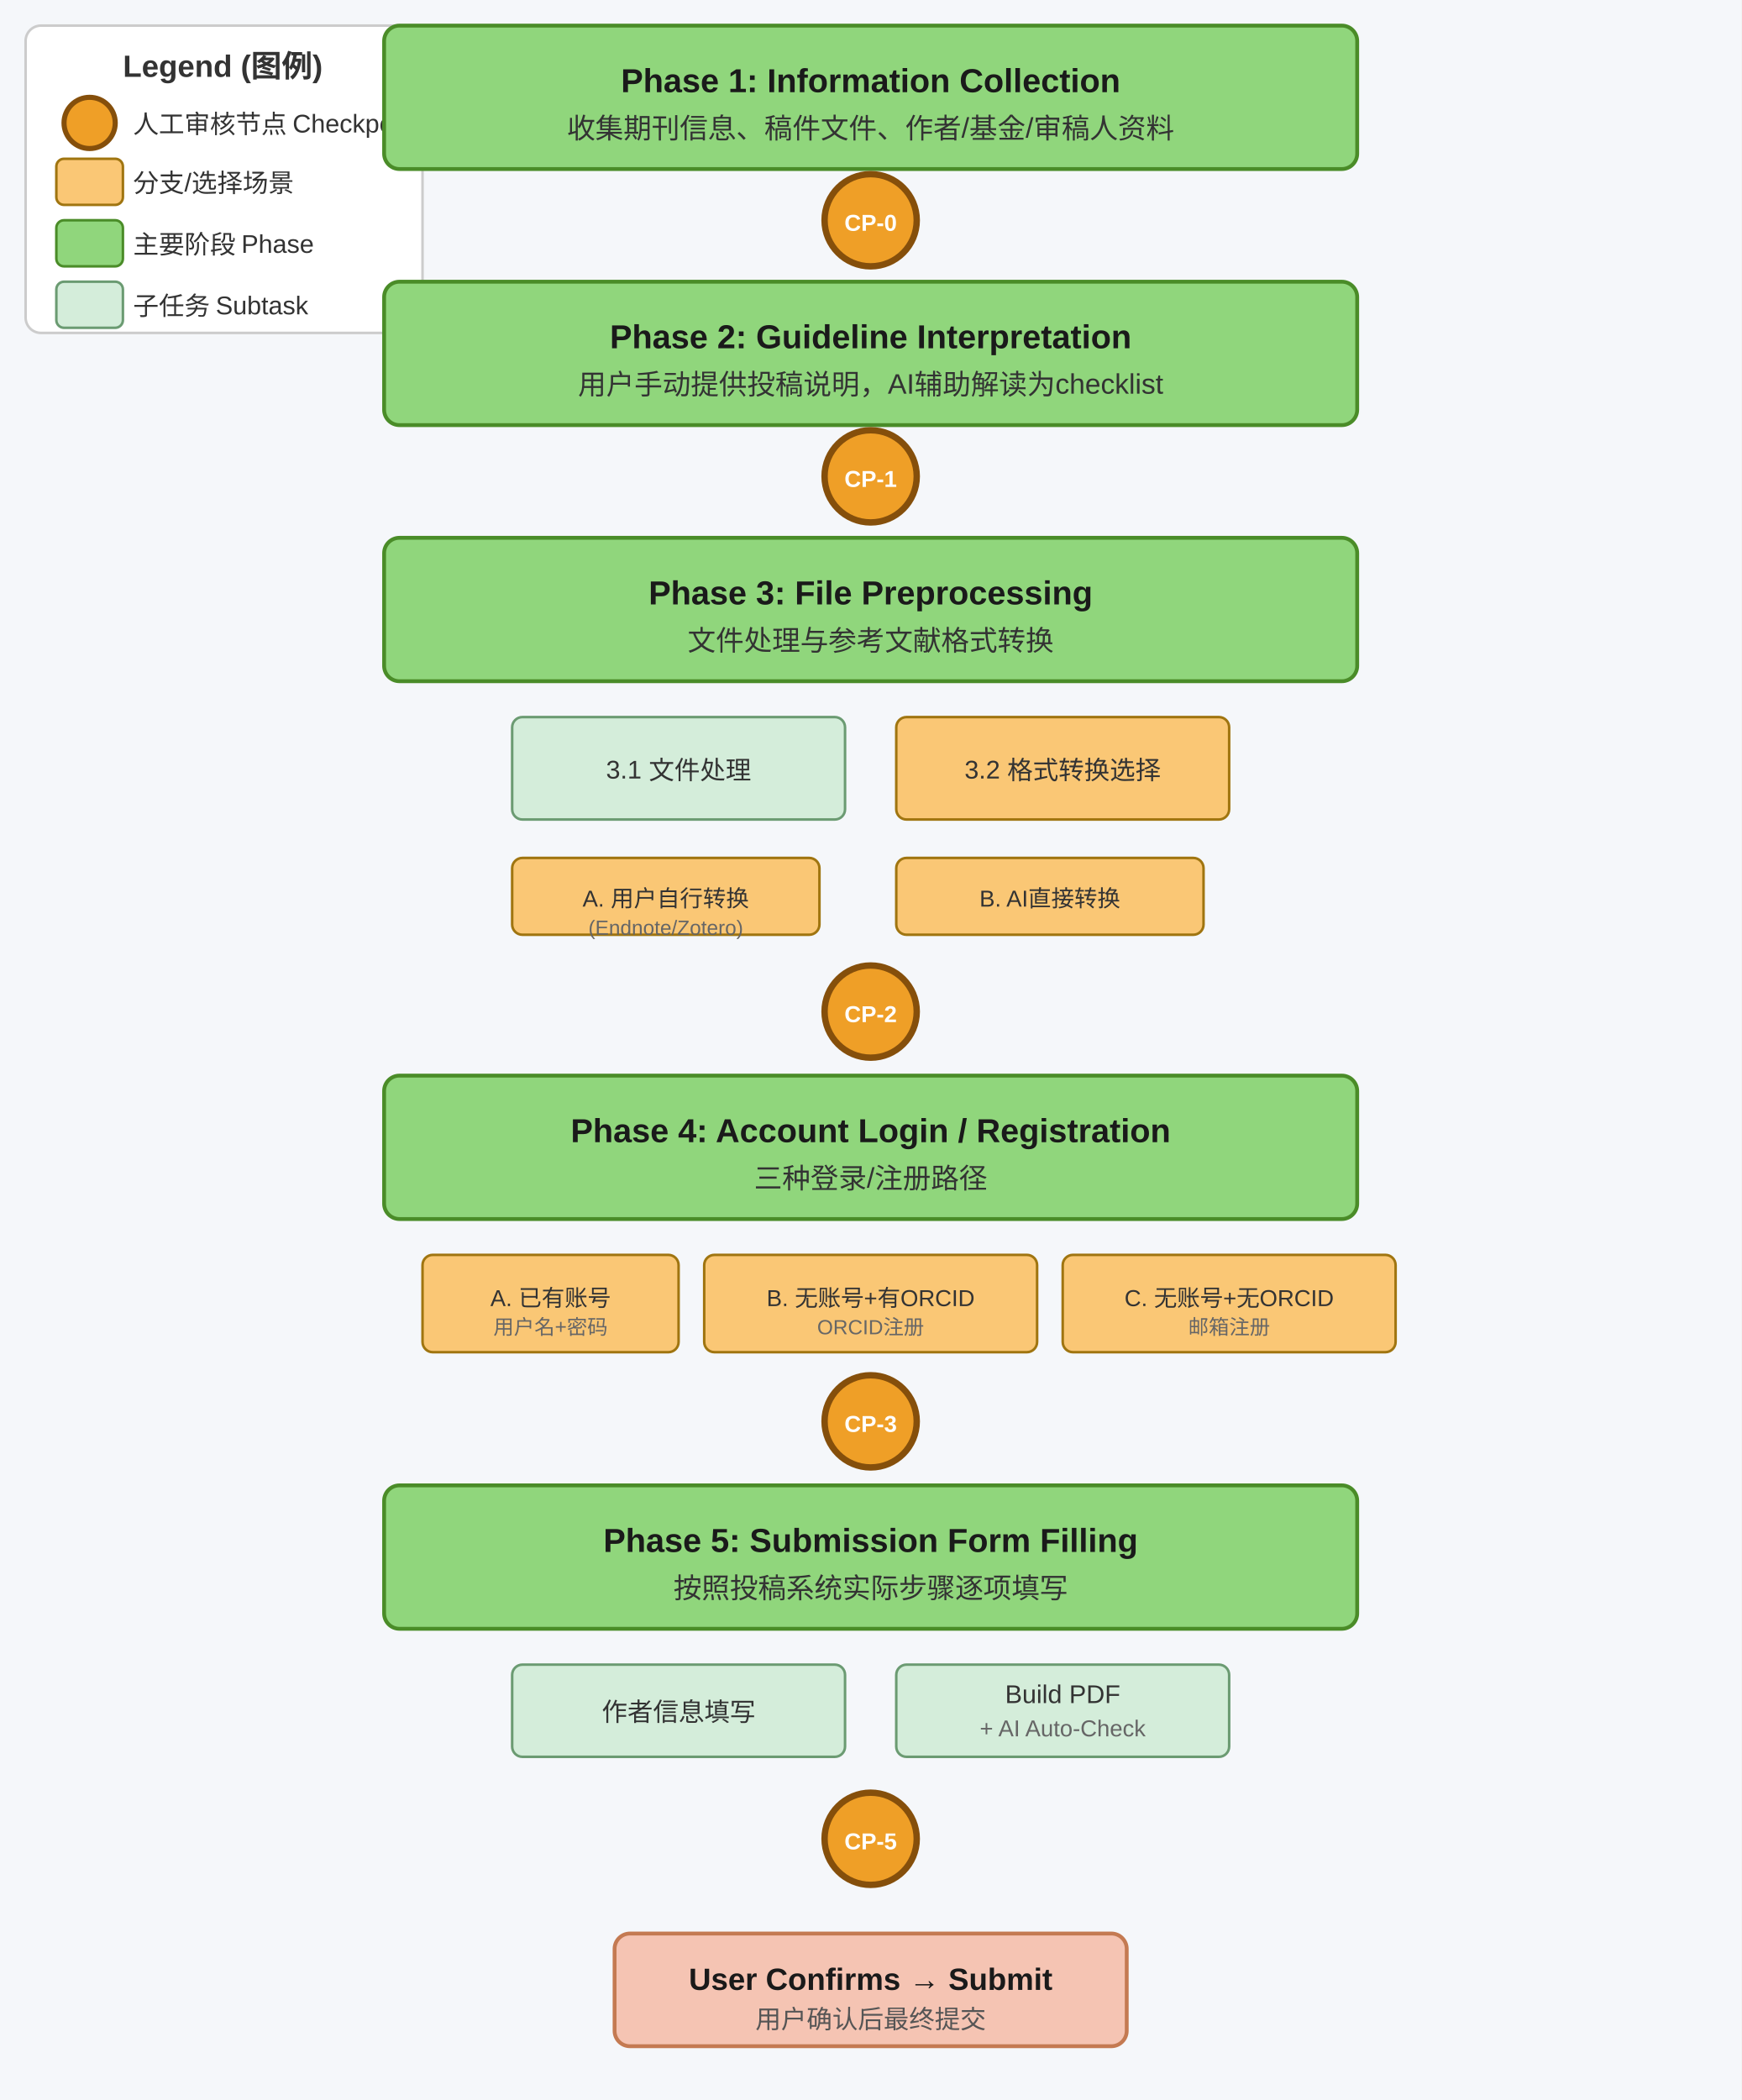
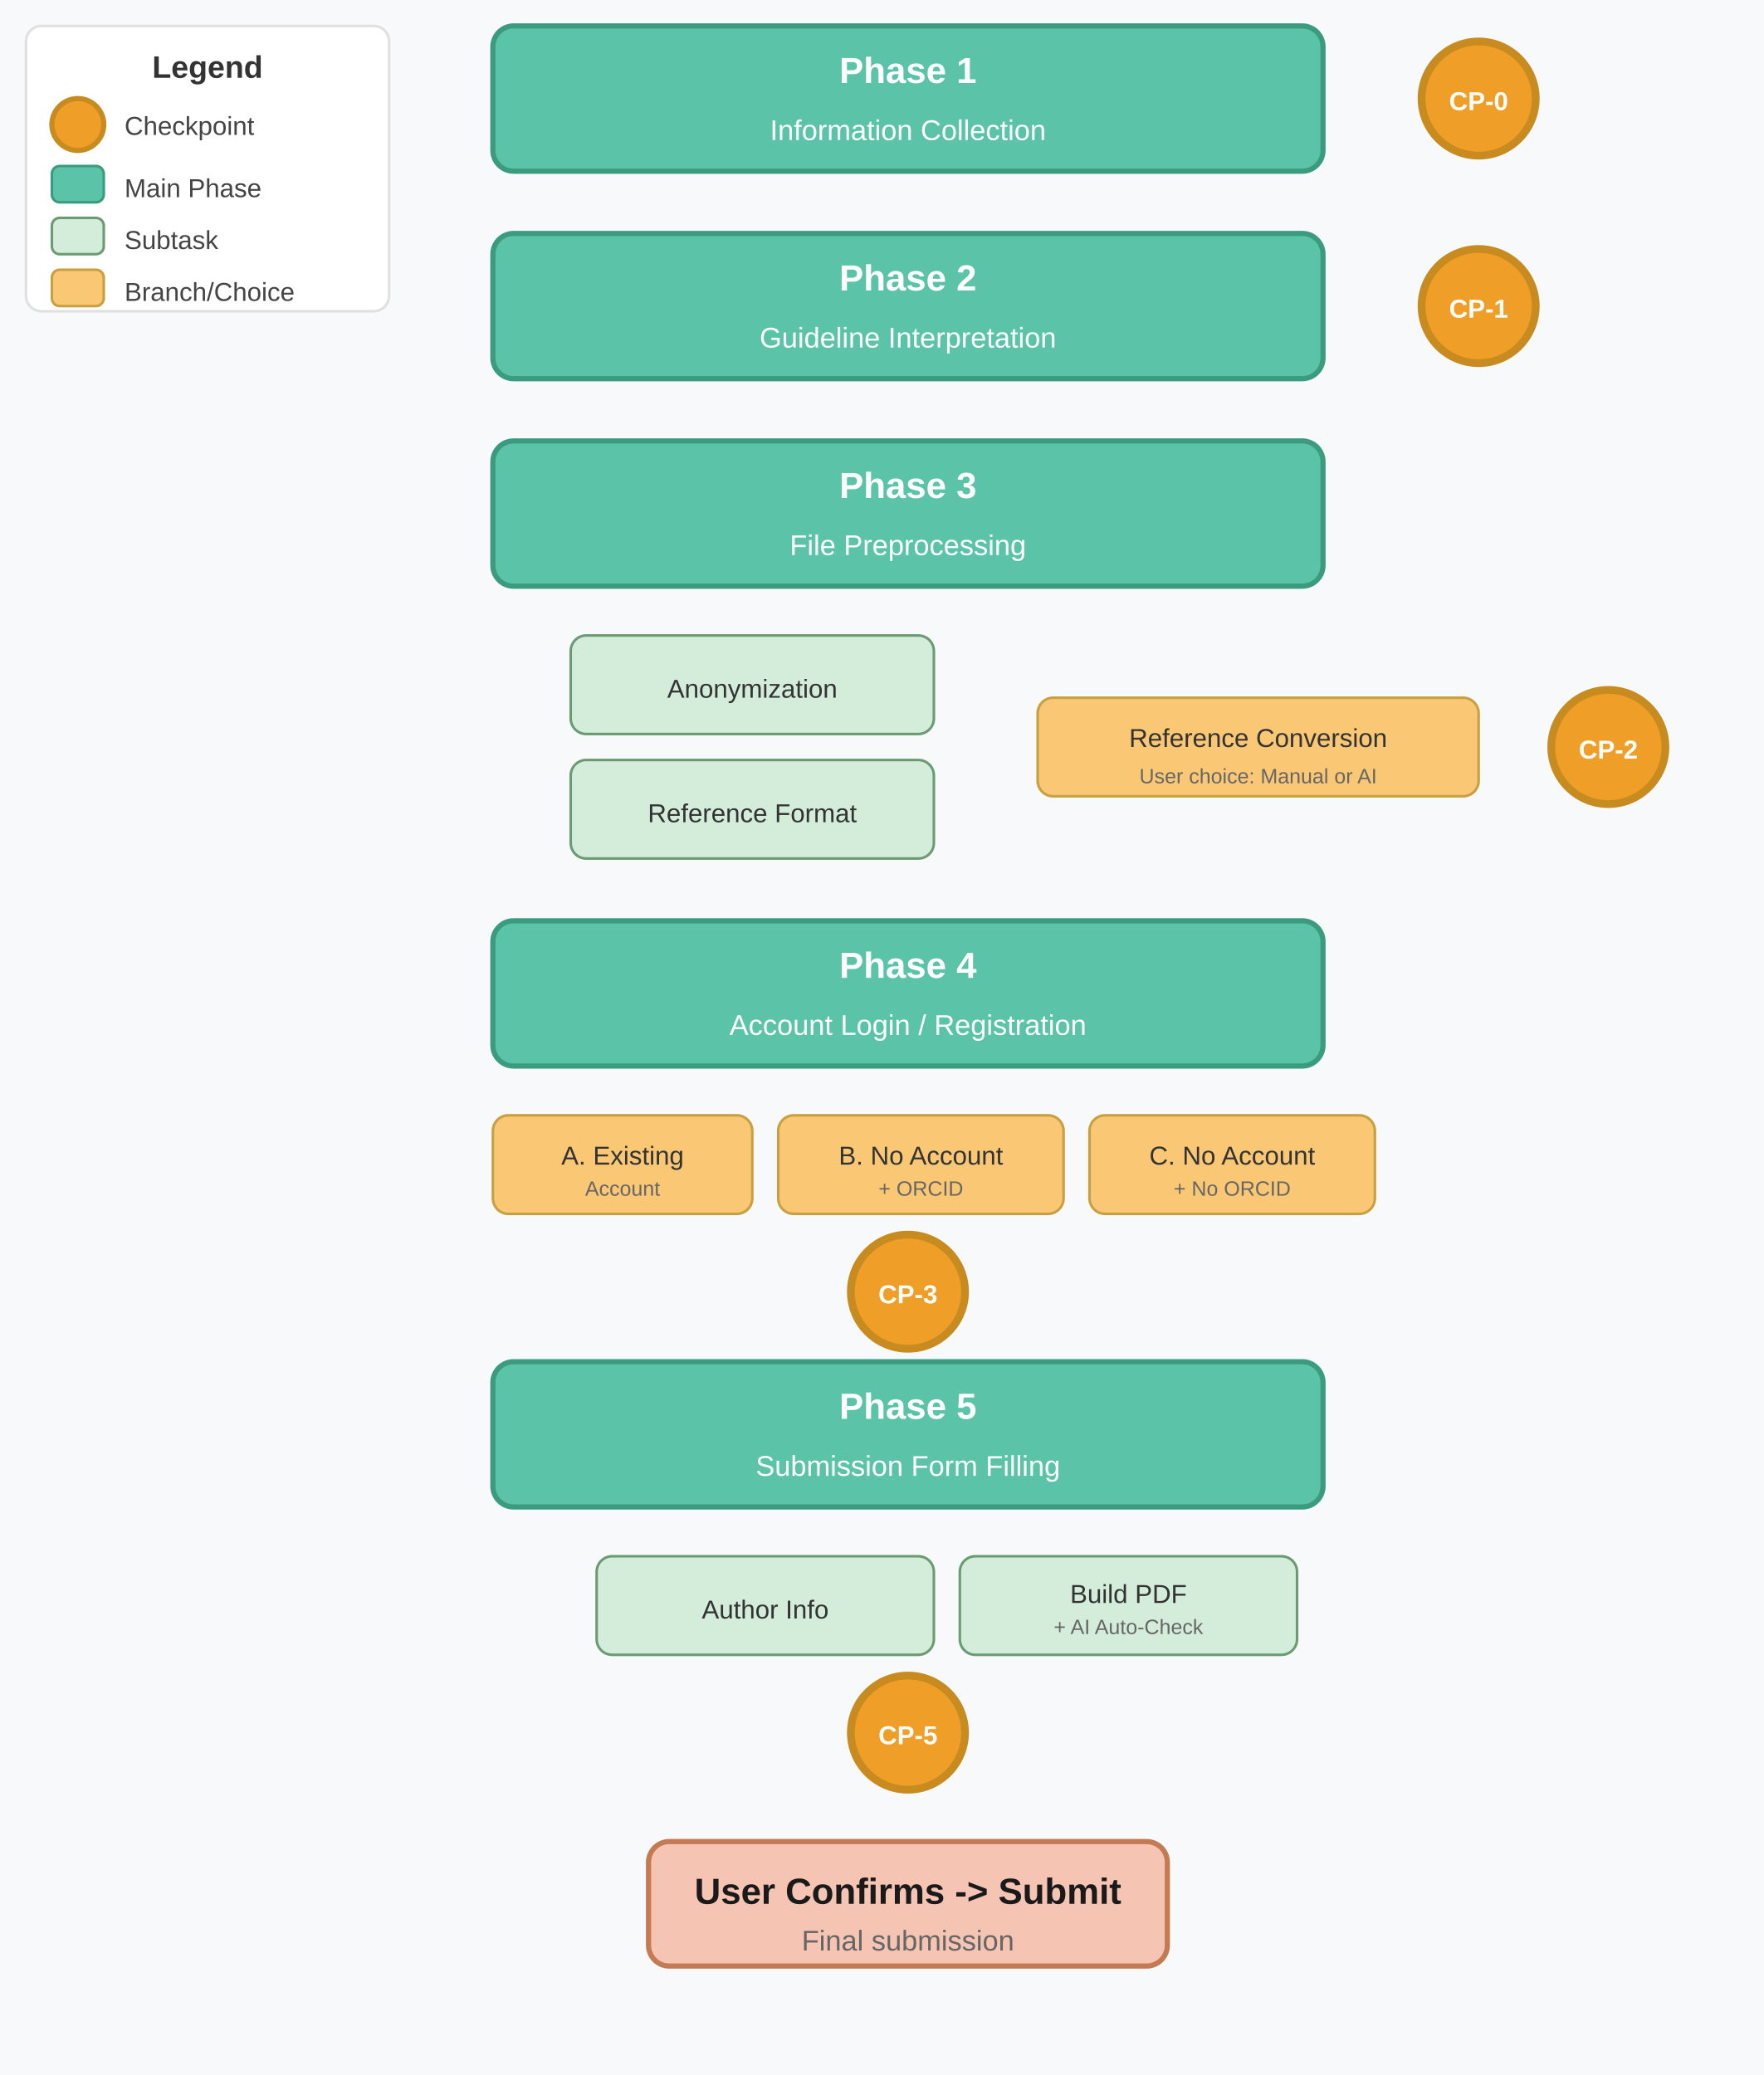
- <svg xmlns="http://www.w3.org/2000/svg" viewBox="0 0 680 820" width="680" height="820" font-family="Segoe UI, Arial, sans-serif">
-   <rect width="680" height="820" fill="#F5F7FA" />
-   <rect x="10" y="10" width="155" height="120" rx="6" fill="#FFFFFF" stroke="#CCC" stroke-width="1" />
-   <text x="87" y="30" text-anchor="middle" font-size="12" font-weight="bold" fill="#333">Legend (图例)</text>
-   <circle cx="35" cy="48" r="10" fill="#EF9F27" stroke="#854F0B" stroke-width="2" />
-   <text x="52" y="52" font-size="10" fill="#333">人工审核节点 Checkpoint</text>
-   <rect x="22" y="62" width="26" height="18" rx="3" fill="#FAC775" stroke="#A07510" />
-   <text x="52" y="75" font-size="10" fill="#333">分支/选择场景</text>
-   <rect x="22" y="86" width="26" height="18" rx="3" fill="#90D67C" stroke="#4A8C28" />
-   <text x="52" y="99" font-size="10" fill="#333">主要阶段 Phase</text>
-   <rect x="22" y="110" width="26" height="18" rx="3" fill="#D4EDDA" stroke="#6B9B72" />
-   <text x="52" y="123" font-size="10" fill="#333">子任务 Subtask</text>
-   <rect x="150" y="10" width="380" height="56" rx="6" fill="#90D67C" stroke="#4A8C28" stroke-width="1.5" />
-   <text x="340" y="36" text-anchor="middle" font-size="13" font-weight="bold" fill="#1A1A1A">Phase 1: Information Collection</text>
-   <text x="340" y="54" text-anchor="middle" font-size="11" fill="#333">收集期刊信息、稿件文件、作者/基金/审稿人资料</text>
-   <circle cx="340" cy="86" r="18" fill="#EF9F27" stroke="#854F0B" stroke-width="2.5" />
-   <text x="340" y="87" text-anchor="middle" font-size="9" font-weight="bold" fill="#FFF" dominant-baseline="central">CP-0</text>
-   <rect x="150" y="110" width="380" height="56" rx="6" fill="#90D67C" stroke="#4A8C28" stroke-width="1.5" />
-   <text x="340" y="136" text-anchor="middle" font-size="13" font-weight="bold" fill="#1A1A1A">Phase 2: Guideline Interpretation</text>
-   <text x="340" y="154" text-anchor="middle" font-size="11" fill="#333">用户手动提供投稿说明，AI辅助解读为checklist</text>
-   <circle cx="340" cy="186" r="18" fill="#EF9F27" stroke="#854F0B" stroke-width="2.5" />
-   <text x="340" y="187" text-anchor="middle" font-size="9" font-weight="bold" fill="#FFF" dominant-baseline="central">CP-1</text>
-   <rect x="150" y="210" width="380" height="56" rx="6" fill="#90D67C" stroke="#4A8C28" stroke-width="1.5" />
-   <text x="340" y="236" text-anchor="middle" font-size="13" font-weight="bold" fill="#1A1A1A">Phase 3: File Preprocessing</text>
-   <text x="340" y="254" text-anchor="middle" font-size="11" fill="#333">文件处理与参考文献格式转换</text>
-   <rect x="200" y="280" width="130" height="40" rx="4" fill="#D4EDDA" stroke="#6B9B72" stroke-width="1" />
-   <text x="265" y="304" text-anchor="middle" font-size="10" fill="#333">3.1 文件处理</text>
-   <rect x="350" y="280" width="130" height="40" rx="4" fill="#FAC775" stroke="#A07510" stroke-width="1" />
-   <text x="415" y="304" text-anchor="middle" font-size="10" fill="#333">3.2 格式转换选择</text>
-   <rect x="200" y="335" width="120" height="30" rx="4" fill="#FAC775" stroke="#A07510" stroke-width="1" />
-   <text x="260" y="354" text-anchor="middle" font-size="9" fill="#333">A. 用户自行转换</text>
-   <text x="260" y="365" text-anchor="middle" font-size="8" fill="#666">(Endnote/Zotero)</text>
-   <rect x="350" y="335" width="120" height="30" rx="4" fill="#FAC775" stroke="#A07510" stroke-width="1" />
-   <text x="410" y="354" text-anchor="middle" font-size="9" fill="#333">B. AI直接转换</text>
-   <circle cx="340" cy="395" r="18" fill="#EF9F27" stroke="#854F0B" stroke-width="2.5" />
-   <text x="340" y="396" text-anchor="middle" font-size="9" font-weight="bold" fill="#FFF" dominant-baseline="central">CP-2</text>
-   <rect x="150" y="420" width="380" height="56" rx="6" fill="#90D67C" stroke="#4A8C28" stroke-width="1.5" />
-   <text x="340" y="446" text-anchor="middle" font-size="13" font-weight="bold" fill="#1A1A1A">Phase 4: Account Login / Registration</text>
-   <text x="340" y="464" text-anchor="middle" font-size="11" fill="#333">三种登录/注册路径</text>
-   <rect x="165" y="490" width="100" height="38" rx="4" fill="#FAC775" stroke="#A07510" stroke-width="1" />
-   <text x="215" y="510" text-anchor="middle" font-size="9" fill="#333">A. 已有账号</text>
-   <text x="215" y="521" text-anchor="middle" font-size="8" fill="#666">用户名+密码</text>
-   <rect x="275" y="490" width="130" height="38" rx="4" fill="#FAC775" stroke="#A07510" stroke-width="1" />
-   <text x="340" y="510" text-anchor="middle" font-size="9" fill="#333">B. 无账号+有ORCID</text>
-   <text x="340" y="521" text-anchor="middle" font-size="8" fill="#666">ORCID注册</text>
-   <rect x="415" y="490" width="130" height="38" rx="4" fill="#FAC775" stroke="#A07510" stroke-width="1" />
-   <text x="480" y="510" text-anchor="middle" font-size="9" fill="#333">C. 无账号+无ORCID</text>
-   <text x="480" y="521" text-anchor="middle" font-size="8" fill="#666">邮箱注册</text>
-   <circle cx="340" cy="555" r="18" fill="#EF9F27" stroke="#854F0B" stroke-width="2.5" />
-   <text x="340" y="556" text-anchor="middle" font-size="9" font-weight="bold" fill="#FFF" dominant-baseline="central">CP-3</text>
-   <rect x="150" y="580" width="380" height="56" rx="6" fill="#90D67C" stroke="#4A8C28" stroke-width="1.5" />
-   <text x="340" y="606" text-anchor="middle" font-size="13" font-weight="bold" fill="#1A1A1A">Phase 5: Submission Form Filling</text>
-   <text x="340" y="624" text-anchor="middle" font-size="11" fill="#333">按照投稿系统实际步骤逐项填写</text>
-   <rect x="200" y="650" width="130" height="36" rx="4" fill="#D4EDDA" stroke="#6B9B72" stroke-width="1" />
-   <text x="265" y="672" text-anchor="middle" font-size="10" fill="#333">作者信息填写</text>
-   <rect x="350" y="650" width="130" height="36" rx="4" fill="#D4EDDA" stroke="#6B9B72" stroke-width="1" />
-   <text x="415" y="665" text-anchor="middle" font-size="10" fill="#333">Build PDF</text>
-   <text x="415" y="678" text-anchor="middle" font-size="9" fill="#666">+ AI Auto-Check</text>
-   <circle cx="340" cy="718" r="18" fill="#EF9F27" stroke="#854F0B" stroke-width="2.5" />
-   <text x="340" y="719" text-anchor="middle" font-size="9" font-weight="bold" fill="#FFF" dominant-baseline="central">CP-5</text>
-   <rect x="240" y="755" width="200" height="44" rx="6" fill="#F5C4B3" stroke="#C47A52" stroke-width="1.5" />
-   <text x="340" y="777" text-anchor="middle" font-size="12" font-weight="bold" fill="#1A1A1A">User Confirms → Submit</text>
-   <text x="340" y="792" text-anchor="middle" font-size="10" fill="#555">用户确认后最终提交</text>
+ <svg xmlns="http://www.w3.org/2000/svg" viewBox="0 0 680 800" width="680" height="800" font-family="Segoe UI, Arial, sans-serif">
+   <rect width="680" height="800" fill="#F8F9FA" />
+   <rect x="10" y="10" width="140" height="110" rx="6" fill="#FFFFFF" stroke="#E0E0E0" />
+   <text x="80" y="30" text-anchor="middle" font-size="12" font-weight="bold" fill="#333">Legend</text>
+   <circle cx="30" cy="48" r="10" fill="#EF9F27" stroke="#C78B1F" stroke-width="2" />
+   <text x="48" y="52" font-size="10" fill="#444">Checkpoint</text>
+   <rect x="20" y="64" width="20" height="14" rx="3" fill="#5BC4A8" stroke="#3A9B7E" />
+   <text x="48" y="76" font-size="10" fill="#444">Main Phase</text>
+   <rect x="20" y="84" width="20" height="14" rx="3" fill="#D4EDDA" stroke="#6B9B72" />
+   <text x="48" y="96" font-size="10" fill="#444">Subtask</text>
+   <rect x="20" y="104" width="20" height="14" rx="3" fill="#FAC775" stroke="#C9A040" />
+   <text x="48" y="116" font-size="10" fill="#444">Branch/Choice</text>
+   <rect x="190" y="10" width="320" height="56" rx="8" fill="#5BC4A8" stroke="#3A9B7E" stroke-width="2" />
+   <text x="350" y="32" text-anchor="middle" font-size="14" font-weight="bold" fill="#FFF">Phase 1</text>
+   <text x="350" y="54" text-anchor="middle" font-size="11" fill="#FFF">Information Collection</text>
+   <circle cx="570" cy="38" r="22" fill="#EF9F27" stroke="#C78B1F" stroke-width="3" />
+   <text x="570" y="39" text-anchor="middle" font-size="10" font-weight="bold" fill="#FFF" dominant-baseline="central">CP-0</text>
+   <rect x="190" y="90" width="320" height="56" rx="8" fill="#5BC4A8" stroke="#3A9B7E" stroke-width="2" />
+   <text x="350" y="112" text-anchor="middle" font-size="14" font-weight="bold" fill="#FFF">Phase 2</text>
+   <text x="350" y="134" text-anchor="middle" font-size="11" fill="#FFF">Guideline Interpretation</text>
+   <circle cx="570" cy="118" r="22" fill="#EF9F27" stroke="#C78B1F" stroke-width="3" />
+   <text x="570" y="119" text-anchor="middle" font-size="10" font-weight="bold" fill="#FFF" dominant-baseline="central">CP-1</text>
+   <rect x="190" y="170" width="320" height="56" rx="8" fill="#5BC4A8" stroke="#3A9B7E" stroke-width="2" />
+   <text x="350" y="192" text-anchor="middle" font-size="14" font-weight="bold" fill="#FFF">Phase 3</text>
+   <text x="350" y="214" text-anchor="middle" font-size="11" fill="#FFF">File Preprocessing</text>
+   <rect x="220" y="245" width="140" height="38" rx="6" fill="#D4EDDA" stroke="#6B9B72" />
+   <text x="290" y="269" text-anchor="middle" font-size="10" fill="#333">Anonymization</text>
+   <rect x="220" y="293" width="140" height="38" rx="6" fill="#D4EDDA" stroke="#6B9B72" />
+   <text x="290" y="317" text-anchor="middle" font-size="10" fill="#333">Reference Format</text>
+   <rect x="400" y="269" width="170" height="38" rx="6" fill="#FAC775" stroke="#C9A040" />
+   <text x="485" y="288" text-anchor="middle" font-size="10" fill="#333">Reference Conversion</text>
+   <text x="485" y="302" text-anchor="middle" font-size="8" fill="#666">User choice: Manual or AI</text>
+   <circle cx="620" cy="288" r="22" fill="#EF9F27" stroke="#C78B1F" stroke-width="3" />
+   <text x="620" y="289" text-anchor="middle" font-size="10" font-weight="bold" fill="#FFF" dominant-baseline="central">CP-2</text>
+   <rect x="190" y="355" width="320" height="56" rx="8" fill="#5BC4A8" stroke="#3A9B7E" stroke-width="2" />
+   <text x="350" y="377" text-anchor="middle" font-size="14" font-weight="bold" fill="#FFF">Phase 4</text>
+   <text x="350" y="399" text-anchor="middle" font-size="11" fill="#FFF">Account Login / Registration</text>
+   <rect x="190" y="430" width="100" height="38" rx="6" fill="#FAC775" stroke="#C9A040" />
+   <text x="240" y="449" text-anchor="middle" font-size="10" fill="#333">A. Existing</text>
+   <text x="240" y="461" text-anchor="middle" font-size="8" fill="#666">Account</text>
+   <rect x="300" y="430" width="110" height="38" rx="6" fill="#FAC775" stroke="#C9A040" />
+   <text x="355" y="449" text-anchor="middle" font-size="10" fill="#333">B. No Account</text>
+   <text x="355" y="461" text-anchor="middle" font-size="8" fill="#666">+ ORCID</text>
+   <rect x="420" y="430" width="110" height="38" rx="6" fill="#FAC775" stroke="#C9A040" />
+   <text x="475" y="449" text-anchor="middle" font-size="10" fill="#333">C. No Account</text>
+   <text x="475" y="461" text-anchor="middle" font-size="8" fill="#666">+ No ORCID</text>
+   <circle cx="350" cy="498" r="22" fill="#EF9F27" stroke="#C78B1F" stroke-width="3" />
+   <text x="350" y="499" text-anchor="middle" font-size="10" font-weight="bold" fill="#FFF" dominant-baseline="central">CP-3</text>
+   <rect x="190" y="525" width="320" height="56" rx="8" fill="#5BC4A8" stroke="#3A9B7E" stroke-width="2" />
+   <text x="350" y="547" text-anchor="middle" font-size="14" font-weight="bold" fill="#FFF">Phase 5</text>
+   <text x="350" y="569" text-anchor="middle" font-size="11" fill="#FFF">Submission Form Filling</text>
+   <rect x="230" y="600" width="130" height="38" rx="6" fill="#D4EDDA" stroke="#6B9B72" />
+   <text x="295" y="624" text-anchor="middle" font-size="10" fill="#333">Author Info</text>
+   <rect x="370" y="600" width="130" height="38" rx="6" fill="#D4EDDA" stroke="#6B9B72" />
+   <text x="435" y="618" text-anchor="middle" font-size="10" fill="#333">Build PDF</text>
+   <text x="435" y="630" text-anchor="middle" font-size="8" fill="#666">+ AI Auto-Check</text>
+   <circle cx="350" cy="668" r="22" fill="#EF9F27" stroke="#C78B1F" stroke-width="3" />
+   <text x="350" y="669" text-anchor="middle" font-size="10" font-weight="bold" fill="#FFF" dominant-baseline="central">CP-5</text>
+   <rect x="250" y="710" width="200" height="48" rx="8" fill="#F5C4B3" stroke="#C47A52" stroke-width="2" />
+   <text x="350" y="734" text-anchor="middle" font-size="14" font-weight="bold" fill="#1A1A1A">User Confirms -&gt; Submit</text>
+   <text x="350" y="752" text-anchor="middle" font-size="11" fill="#666">Final submission</text>
</svg>
